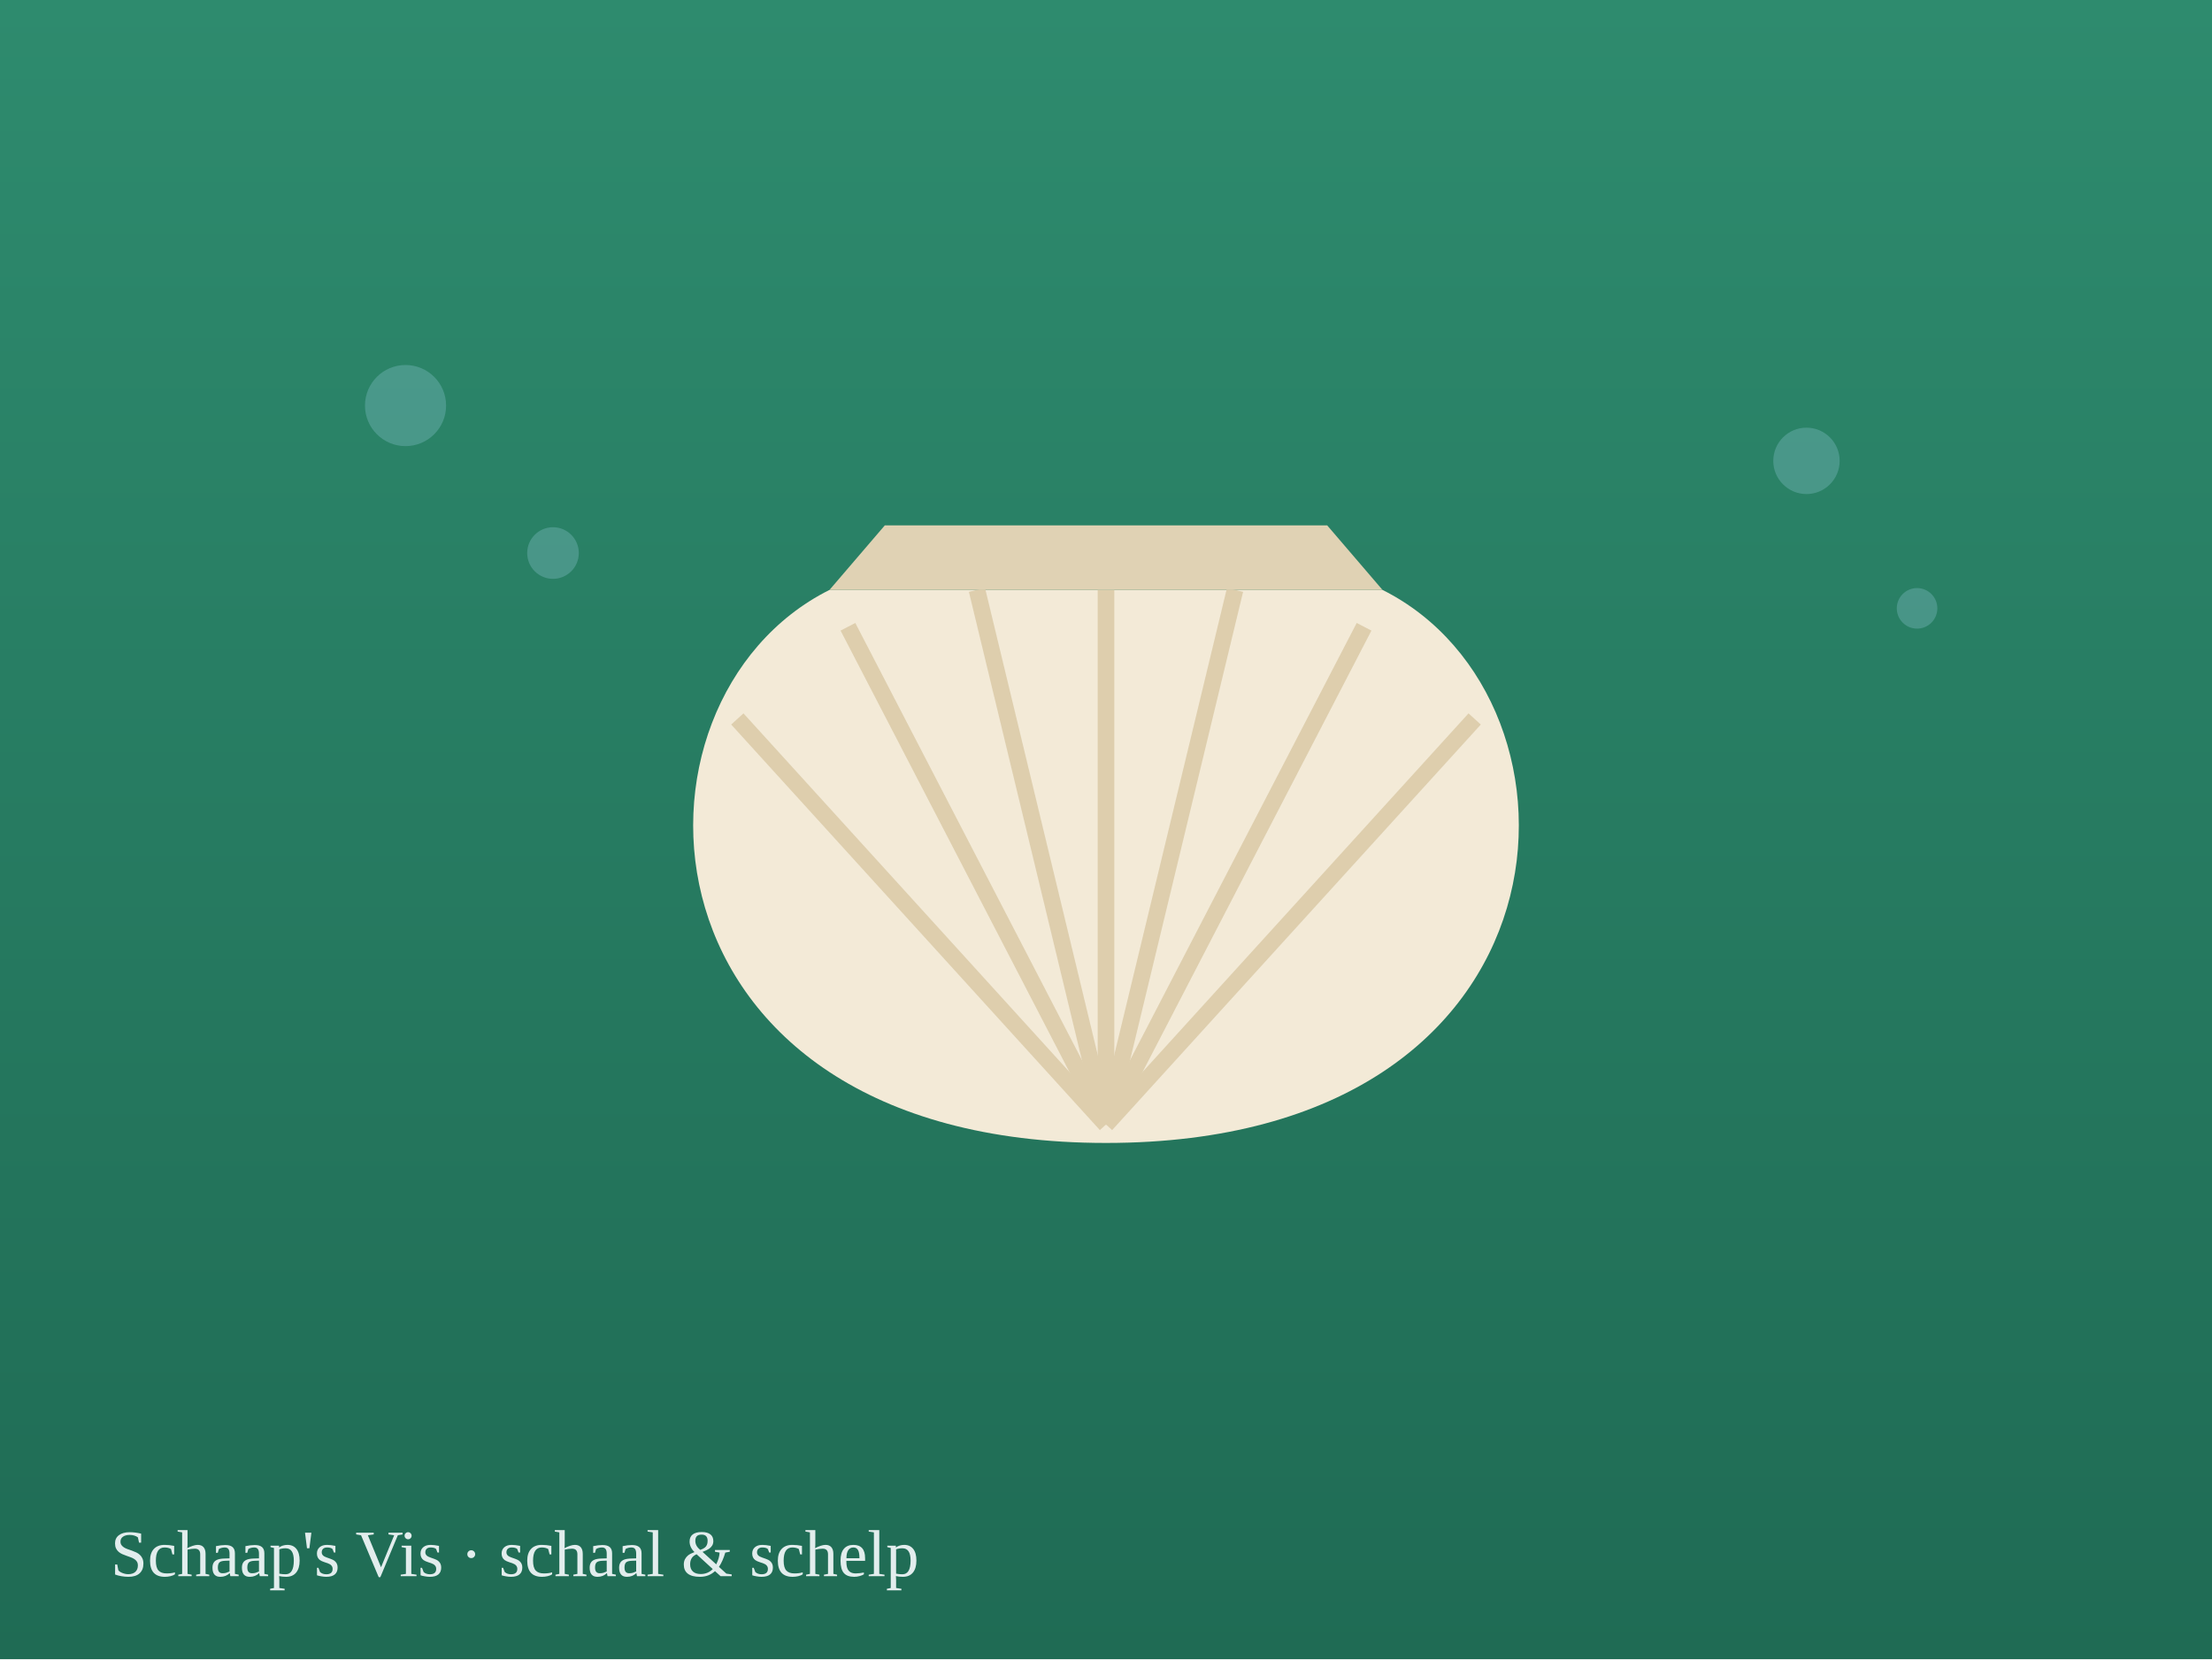
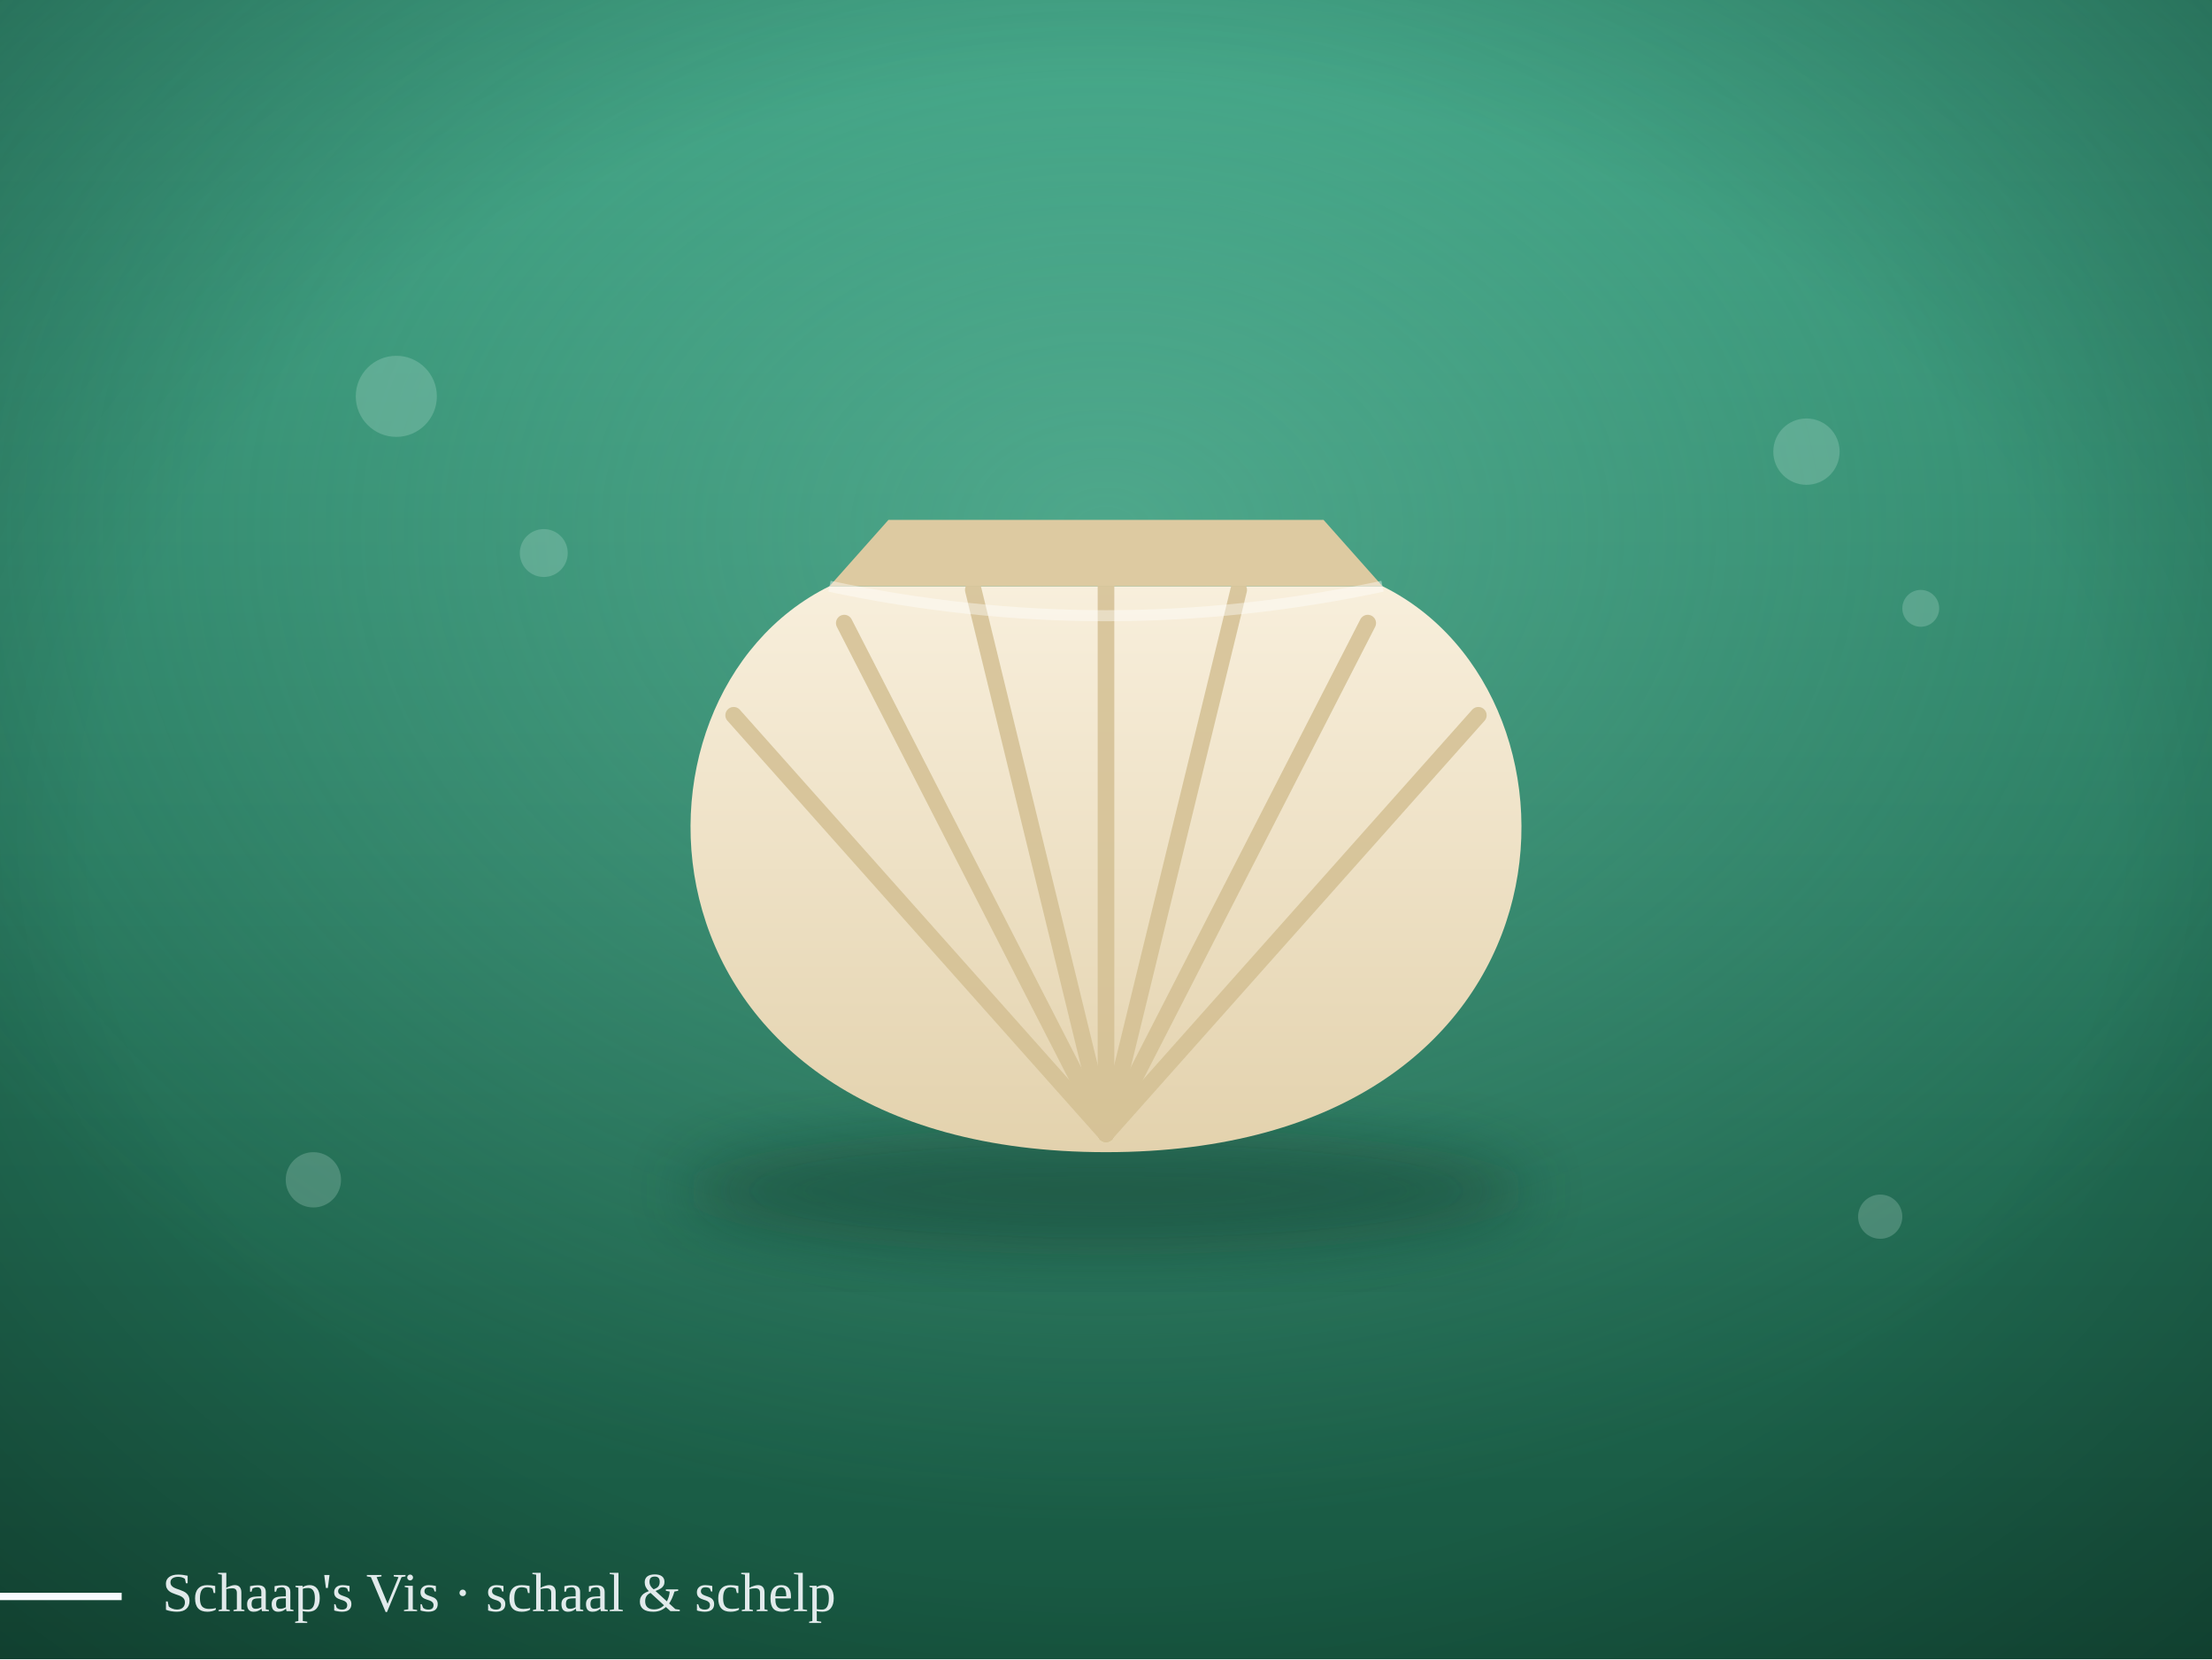
<svg xmlns="http://www.w3.org/2000/svg" viewBox="0 0 1200 900" role="img" aria-label="Verse schaal- en schelpdieren — Schaap's Vishandel Leiden">
  <defs>
-     <linearGradient id="bgs" x1="0" y1="0" x2="0" y2="1">
-       <stop offset="0" stop-color="#2e8b6e" />
-       <stop offset="1" stop-color="#1f6b54" />
+     <linearGradient id="sbg" x1="0" y1="0" x2="0" y2="1">
+       <stop offset="0" stop-color="#379b7c" />
+       <stop offset="1" stop-color="#175640" />
    </linearGradient>
+     <radialGradient id="sglow" cx="0.5" cy="0.32" r="0.6">
+       <stop offset="0" stop-color="#7fd9bd" stop-opacity="0.4" />
+       <stop offset="1" stop-color="#7fd9bd" stop-opacity="0" />
+     </radialGradient>
+     <linearGradient id="sshell" x1="0" y1="0" x2="0" y2="1">
+       <stop offset="0" stop-color="#f8efdc" />
+       <stop offset="1" stop-color="#e3d2ad" />
+     </linearGradient>
+     <radialGradient id="svig" cx="0.5" cy="0.5" r="0.78">
+       <stop offset="0.58" stop-color="#000" stop-opacity="0" />
+       <stop offset="1" stop-color="#000" stop-opacity="0.34" />
+     </radialGradient>
+     <filter id="ssh" x="-30%" y="-30%" width="160%" height="160%">
+       <feGaussianBlur stdDeviation="18" />
+     </filter>
  </defs>
-   <rect width="1200" height="900" fill="url(#bgs)" />
-   <g fill="#a8d8f0" opacity="0.25">
-     <circle cx="220" cy="220" r="22" />
-     <circle cx="300" cy="300" r="14" />
-     <circle cx="980" cy="250" r="18" />
-     <circle cx="1040" cy="330" r="11" />
+   <rect width="1200" height="900" fill="url(#sbg)" />
+   <rect width="1200" height="900" fill="url(#sglow)" />
+   <g fill="#d4f0e6" opacity="0.22">
+     <circle cx="215" cy="215" r="22" />
+     <circle cx="295" cy="300" r="13" />
+     <circle cx="980" cy="245" r="18" />
+     <circle cx="1042" cy="330" r="10" />
+     <circle cx="170" cy="640" r="15" />
+     <circle cx="1020" cy="660" r="12" />
  </g>
  <g transform="translate(600 470)">
-     <path d="M0 150 C-260 150 -270 -90 -150 -150 L150 -150 C270 -90 260 150 0 150 Z" fill="#f3ead7" />
-     <g stroke="#d8c7a3" stroke-width="9" opacity="0.8" fill="none">
-       <path d="M0 140 L0 -150" />
-       <path d="M0 140 L-70 -150" />
-       <path d="M0 140 L70 -150" />
-       <path d="M0 140 L-140 -130" />
-       <path d="M0 140 L140 -130" />
-       <path d="M0 140 L-200 -80" />
-       <path d="M0 140 L200 -80" />
+     <ellipse cx="0" cy="176" rx="230" ry="34" fill="#0c3327" opacity="0.4" filter="url(#ssh)" />
+     <path d="M0 155 C-262 155 -272 -92 -150 -152 L150 -152 C272 -92 262 155 0 155 Z" fill="url(#sshell)" />
+     <g stroke="#d3c093" stroke-width="9" opacity="0.85" fill="none" stroke-linecap="round">
+       <path d="M0 145 L0 -152" />
+       <path d="M0 145 L-72 -150" />
+       <path d="M0 145 L72 -150" />
+       <path d="M0 145 L-142 -132" />
+       <path d="M0 145 L142 -132" />
+       <path d="M0 145 L-202 -82" />
+       <path d="M0 145 L202 -82" />
    </g>
-     <path d="M-150 -150 L150 -150 L120 -185 L-120 -185 Z" fill="#e0d2b4" />
+     <path d="M-150 -152 L150 -152 L118 -188 L-118 -188 Z" fill="#ddcaa1" />
+     <path d="M-150 -152 Q0 -120 150 -152" fill="none" stroke="#fff" stroke-width="6" opacity="0.4" />
  </g>
-   <text x="60" y="855" font-family="Georgia, 'Times New Roman', serif" font-size="36" fill="#f7fbfe" opacity="0.9">Schaap's Vis · schaal &amp; schelp</text>
+   <rect width="1200" height="900" fill="url(#svig)" />
+   <rect x="0" y="864" width="66" height="4" fill="#f7fbfe" />
+   <text x="88" y="874" font-family="Georgia, 'Times New Roman', serif" font-size="30" fill="#f7fbfe" opacity="0.9">Schaap's Vis · schaal &amp; schelp</text>
</svg>
